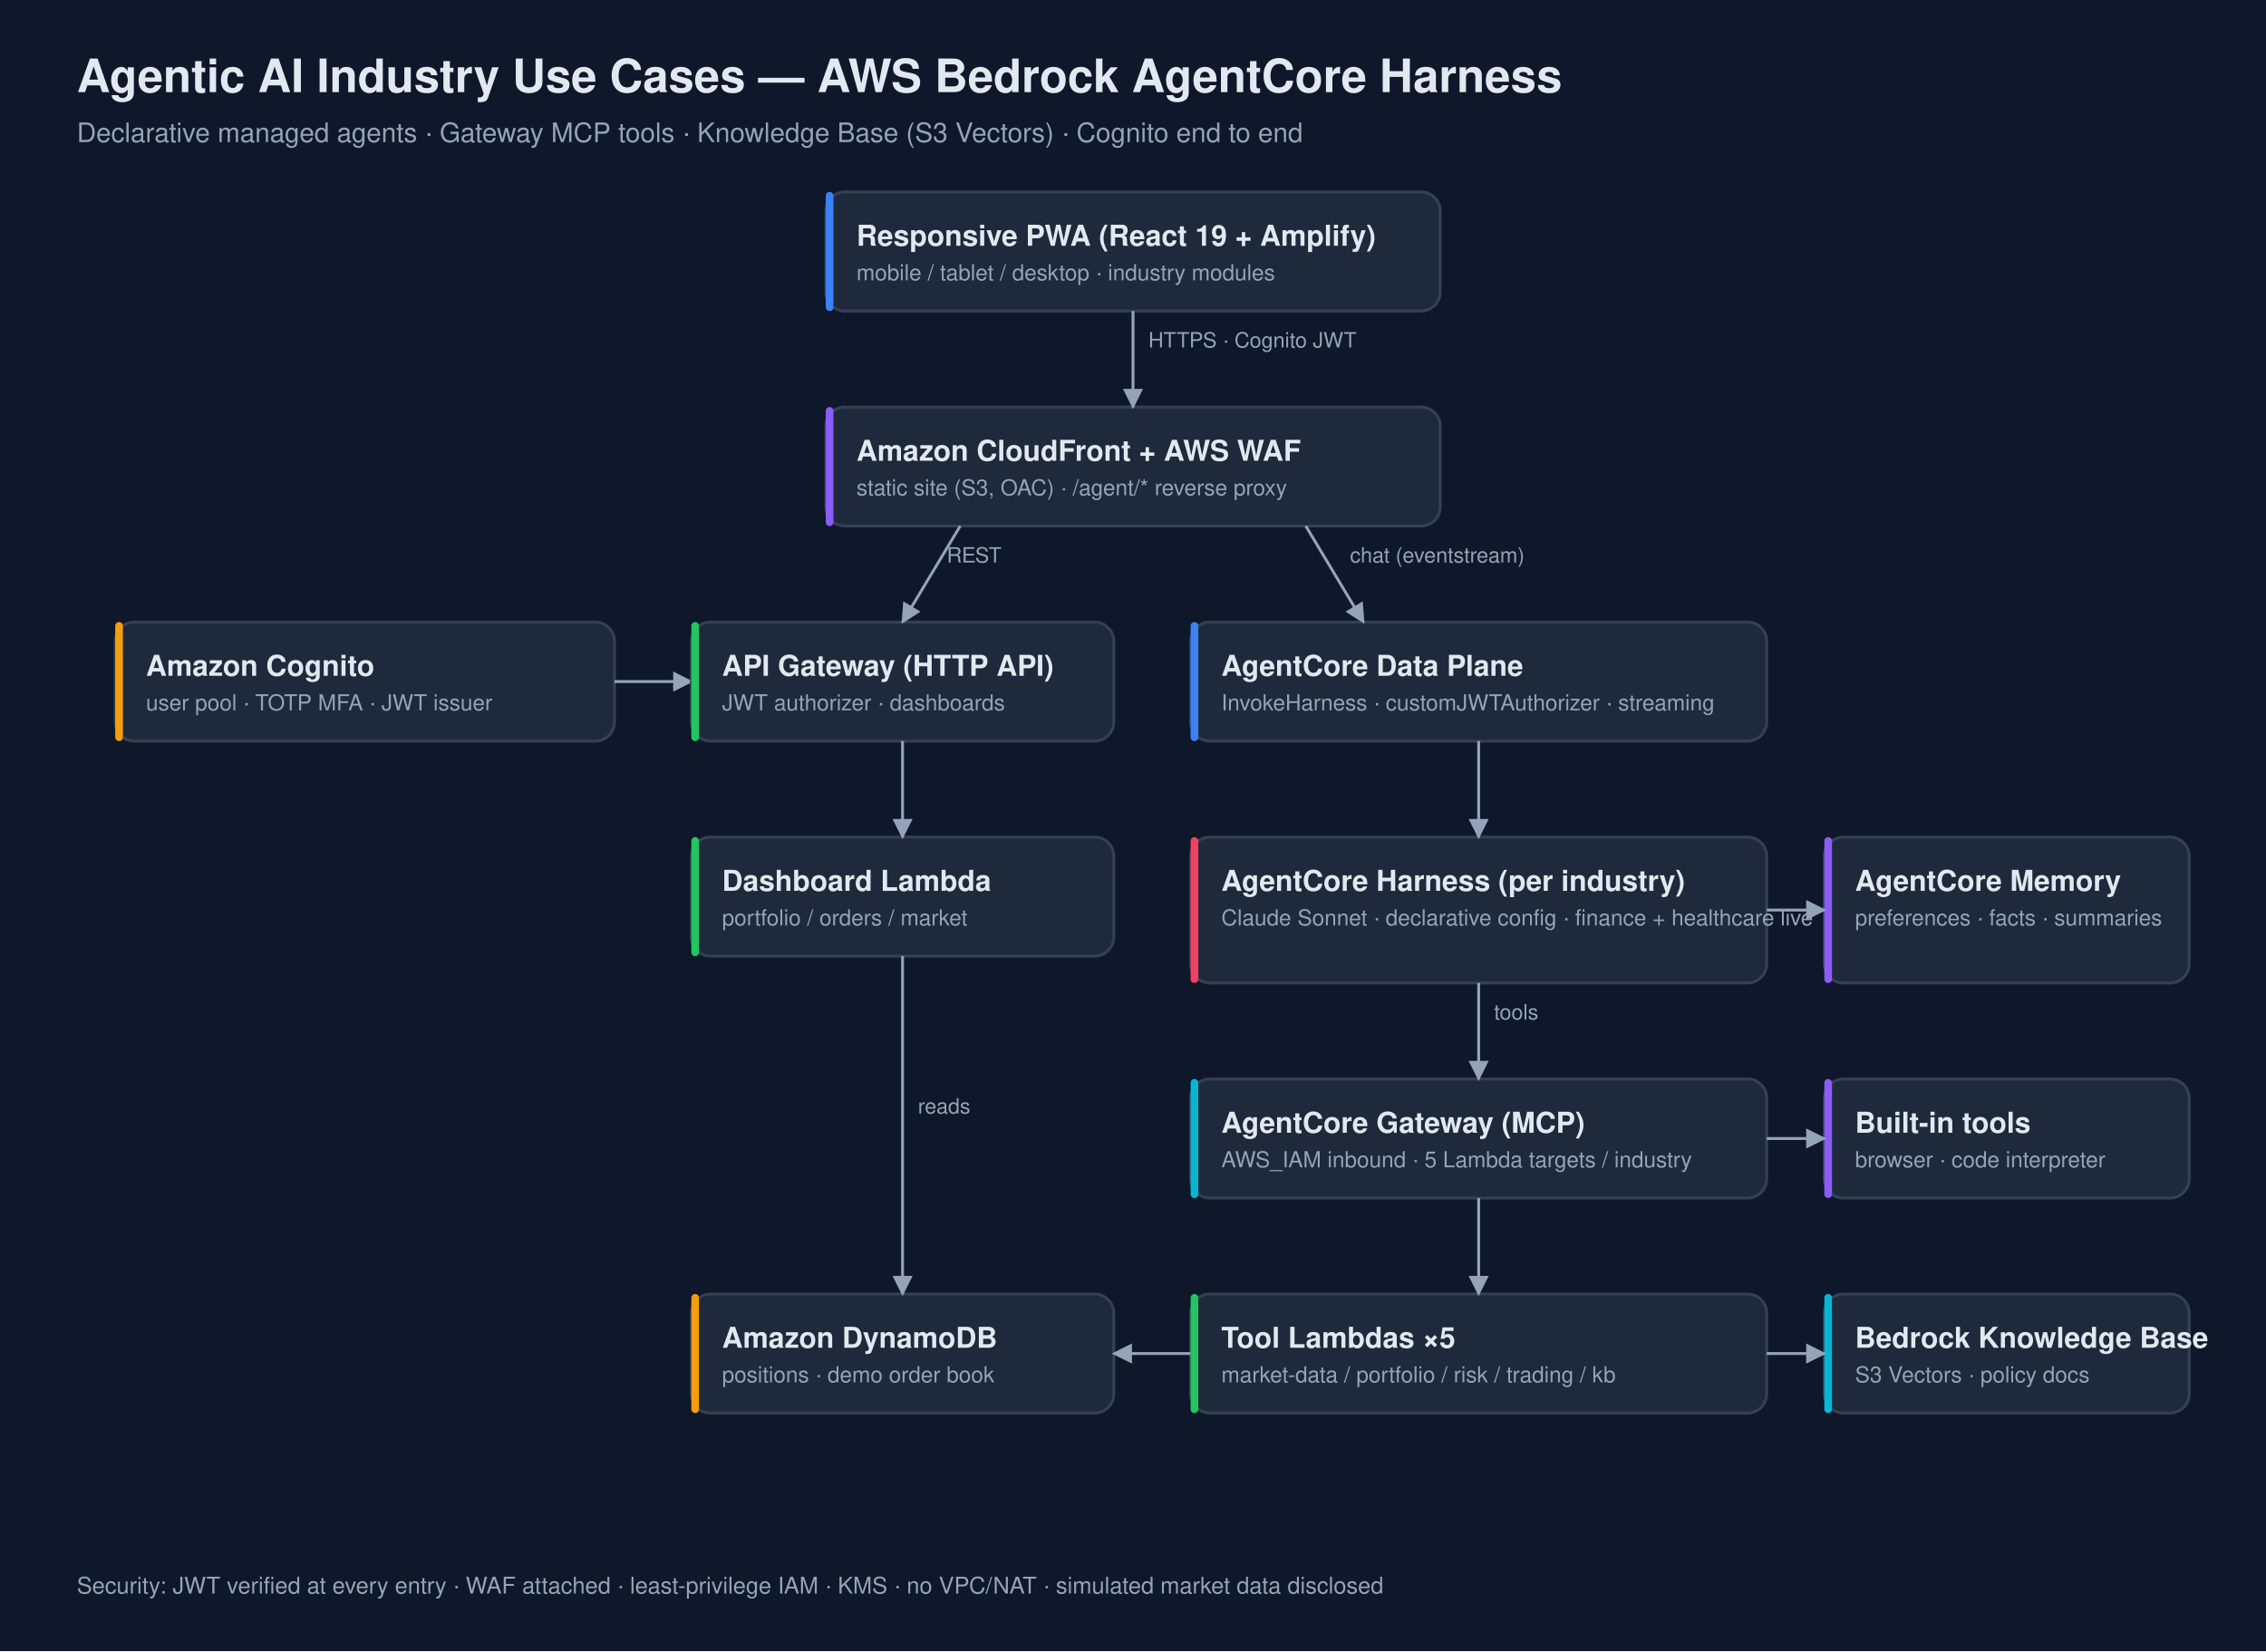
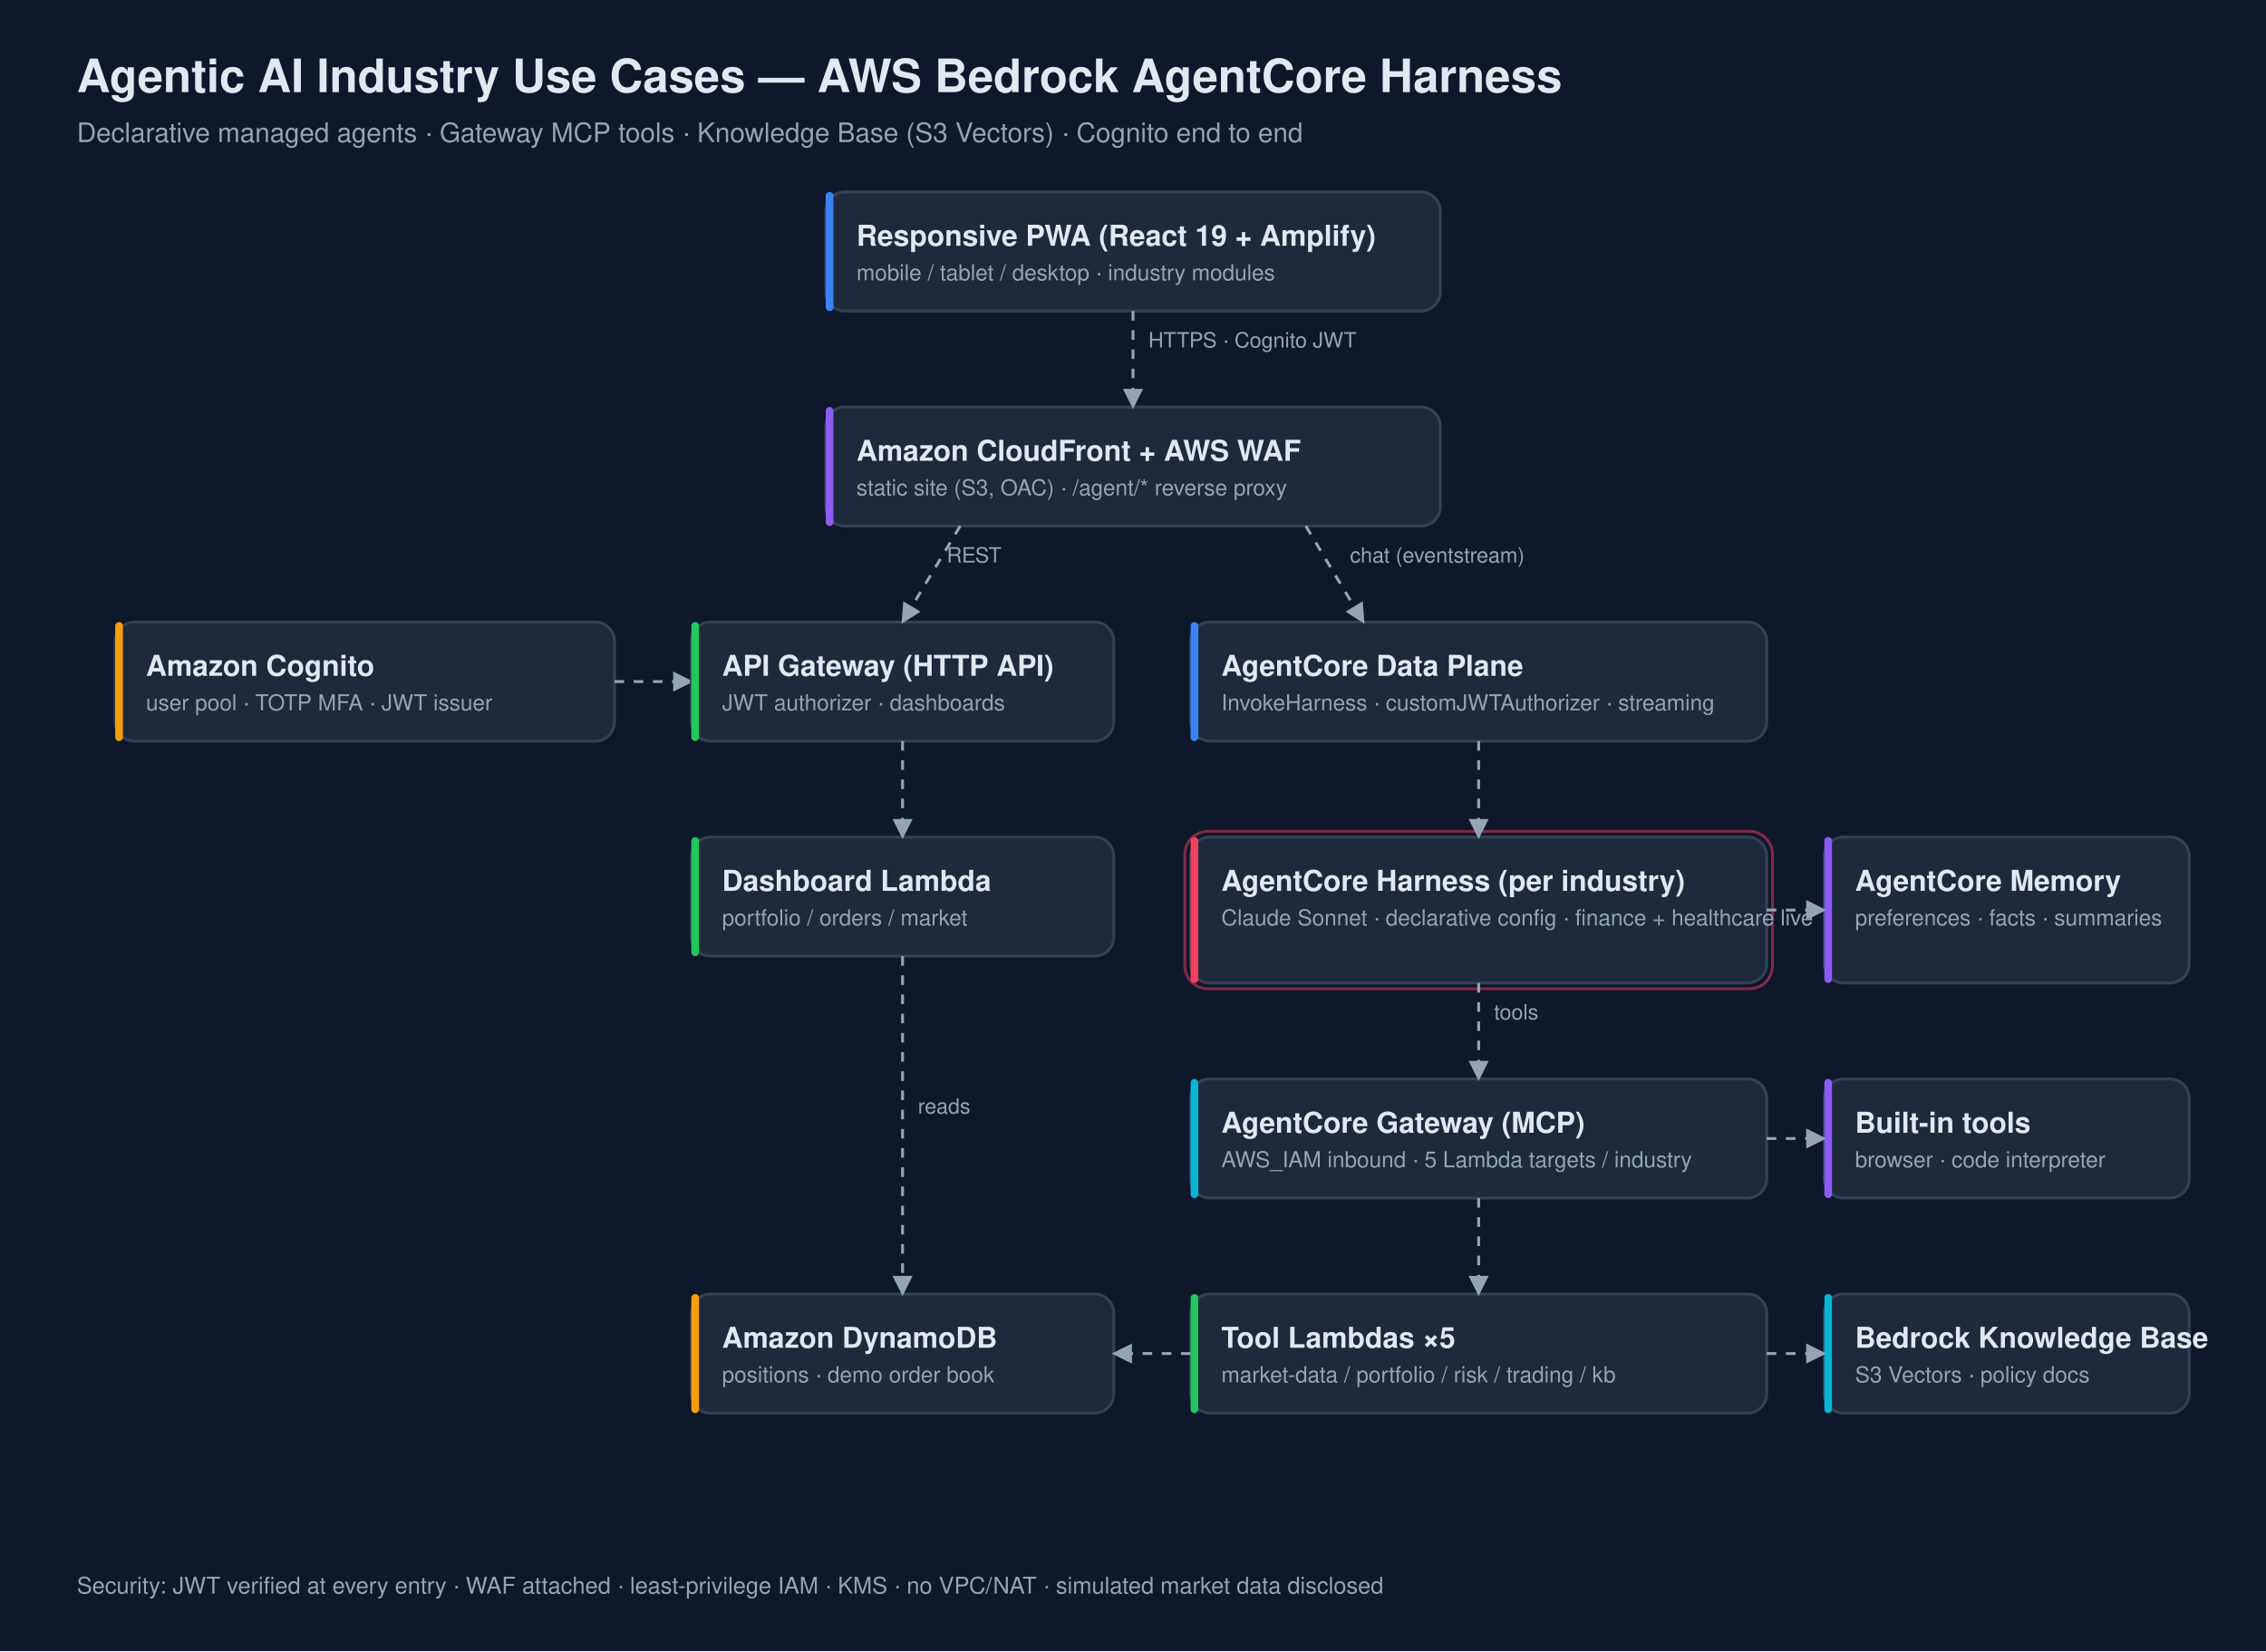
<svg xmlns="http://www.w3.org/2000/svg" width="1180" height="860" viewBox="0 0 1180 860" font-family="ui-sans-serif, -apple-system, Helvetica, Arial">
  <rect width="1180" height="860" fill="#0f172a" />
  <text x="40" y="48" fill="#e2e8f0" font-size="24" font-weight="700">Agentic AI Industry Use Cases — AWS Bedrock AgentCore Harness</text>
  <text x="40" y="74" fill="#94a3b8" font-size="14">Declarative managed agents · Gateway MCP tools · Knowledge Base (S3 Vectors) · Cognito end to end</text>
  <defs>
    <marker id="arr" viewBox="0 0 10 10" refX="9" refY="5" markerWidth="7" markerHeight="7" orient="auto-start-reverse">
      <path d="M 0 0 L 10 5 L 0 10 z" fill="#94a3b8" />
    </marker>
  </defs>
  <rect x="430" y="100" width="320" height="62" rx="10" fill="#1e293b" stroke="#334155" stroke-width="1.5" />
  <rect x="430" y="100" width="4" height="62" rx="2" fill="#3b82f6" />
  <text x="446" y="128" fill="#e2e8f0" font-size="15" font-weight="600">Responsive PWA (React 19 + Amplify)</text>
  <text x="446" y="146" fill="#94a3b8" font-size="11.5">mobile / tablet / desktop · industry modules</text>
  <rect x="430" y="212" width="320" height="62" rx="10" fill="#1e293b" stroke="#334155" stroke-width="1.5" />
  <rect x="430" y="212" width="4" height="62" rx="2" fill="#8b5cf6" />
  <text x="446" y="240" fill="#e2e8f0" font-size="15" font-weight="600">Amazon CloudFront + AWS WAF</text>
  <text x="446" y="258" fill="#94a3b8" font-size="11.5">static site (S3, OAC) · /agent/* reverse proxy</text>
-   <line x1="590" y1="162" x2="590" y2="212" stroke="#94a3b8" stroke-width="1.5" marker-end="url(#arr)" />
+   <path id="e1" d="M 590 162 L 590 212" stroke="#94a3b8" stroke-width="1.5" fill="none" marker-end="url(#arr)" stroke-dasharray="5 5">
+     <animate attributeName="stroke-dashoffset" from="10" to="0" dur="0.9s" repeatCount="indefinite" />
+   </path>
+   <circle r="3.2" fill="#38bdf8" opacity="0">
+     <animate attributeName="opacity" values="0;1;1;0" keyTimes="0;0.1;0.9;1" dur="0.90s" begin="0.00s" repeatCount="indefinite" />
+     <animateMotion dur="0.90s" begin="0.00s" repeatCount="indefinite">
+       <mpath href="#e1" />
+     </animateMotion>
+   </circle>
  <text x="598.0" y="181.0" fill="#94a3b8" font-size="11">HTTPS · Cognito JWT</text>
  <rect x="60" y="324" width="260" height="62" rx="10" fill="#1e293b" stroke="#334155" stroke-width="1.5" />
  <rect x="60" y="324" width="4" height="62" rx="2" fill="#f59e0b" />
  <text x="76" y="352" fill="#e2e8f0" font-size="15" font-weight="600">Amazon Cognito</text>
  <text x="76" y="370" fill="#94a3b8" font-size="11.5">user pool · TOTP MFA · JWT issuer</text>
-   <line x1="320" y1="355" x2="360" y2="355" stroke="#94a3b8" stroke-width="1.5" marker-end="url(#arr)" />
+   <path id="e2" d="M 320 355 L 360 355" stroke="#94a3b8" stroke-width="1.5" fill="none" marker-end="url(#arr)" stroke-dasharray="5 5">
+     <animate attributeName="stroke-dashoffset" from="10" to="0" dur="0.9s" repeatCount="indefinite" />
+   </path>
+   <circle r="3.2" fill="#38bdf8" opacity="0">
+     <animate attributeName="opacity" values="0;1;1;0" keyTimes="0;0.1;0.9;1" dur="0.90s" begin="0.30s" repeatCount="indefinite" />
+     <animateMotion dur="0.90s" begin="0.30s" repeatCount="indefinite">
+       <mpath href="#e2" />
+     </animateMotion>
+   </circle>
  <rect x="360" y="324" width="220" height="62" rx="10" fill="#1e293b" stroke="#334155" stroke-width="1.5" />
  <rect x="360" y="324" width="4" height="62" rx="2" fill="#22c55e" />
  <text x="376" y="352" fill="#e2e8f0" font-size="15" font-weight="600">API Gateway (HTTP API)</text>
  <text x="376" y="370" fill="#94a3b8" font-size="11.5">JWT authorizer · dashboards</text>
  <rect x="620" y="324" width="300" height="62" rx="10" fill="#1e293b" stroke="#334155" stroke-width="1.5" />
  <rect x="620" y="324" width="4" height="62" rx="2" fill="#3b82f6" />
  <text x="636" y="352" fill="#e2e8f0" font-size="15" font-weight="600">AgentCore Data Plane</text>
  <text x="636" y="370" fill="#94a3b8" font-size="11.5">InvokeHarness · customJWTAuthorizer · streaming</text>
-   <line x1="500" y1="274" x2="470" y2="324" stroke="#94a3b8" stroke-width="1.5" marker-end="url(#arr)" />
+   <path id="e3" d="M 500 274 L 470 324" stroke="#94a3b8" stroke-width="1.5" fill="none" marker-end="url(#arr)" stroke-dasharray="5 5">
+     <animate attributeName="stroke-dashoffset" from="10" to="0" dur="0.9s" repeatCount="indefinite" />
+   </path>
+   <circle r="3.2" fill="#38bdf8" opacity="0">
+     <animate attributeName="opacity" values="0;1;1;0" keyTimes="0;0.1;0.9;1" dur="0.90s" begin="0.60s" repeatCount="indefinite" />
+     <animateMotion dur="0.90s" begin="0.60s" repeatCount="indefinite">
+       <mpath href="#e3" />
+     </animateMotion>
+   </circle>
  <text x="493.0" y="293.0" fill="#94a3b8" font-size="11">REST</text>
-   <line x1="680" y1="274" x2="710" y2="324" stroke="#94a3b8" stroke-width="1.5" marker-end="url(#arr)" />
+   <path id="e4" d="M 680 274 L 710 324" stroke="#94a3b8" stroke-width="1.5" fill="none" marker-end="url(#arr)" stroke-dasharray="5 5">
+     <animate attributeName="stroke-dashoffset" from="10" to="0" dur="0.9s" repeatCount="indefinite" />
+   </path>
+   <circle r="3.2" fill="#38bdf8" opacity="0">
+     <animate attributeName="opacity" values="0;1;1;0" keyTimes="0;0.1;0.9;1" dur="0.90s" begin="0.60s" repeatCount="indefinite" />
+     <animateMotion dur="0.90s" begin="0.60s" repeatCount="indefinite">
+       <mpath href="#e4" />
+     </animateMotion>
+   </circle>
  <text x="703.0" y="293.0" fill="#94a3b8" font-size="11">chat (eventstream)</text>
+   <rect x="617" y="433" width="306" height="82" rx="12" fill="none" stroke="#f43f5e" stroke-width="1.5" opacity="0.5">
+     <animate attributeName="opacity" values="0.5;0.08;0.5" dur="3s" repeatCount="indefinite" />
+   </rect>
  <rect x="620" y="436" width="300" height="76" rx="10" fill="#1e293b" stroke="#334155" stroke-width="1.5" />
  <rect x="620" y="436" width="4" height="76" rx="2" fill="#f43f5e" />
  <text x="636" y="464" fill="#e2e8f0" font-size="15" font-weight="600">AgentCore Harness (per industry)</text>
  <text x="636" y="482" fill="#94a3b8" font-size="11.5">Claude Sonnet · declarative config · finance + healthcare live</text>
-   <line x1="770" y1="386" x2="770" y2="436" stroke="#94a3b8" stroke-width="1.5" marker-end="url(#arr)" />
+   <path id="e5" d="M 770 386 L 770 436" stroke="#94a3b8" stroke-width="1.5" fill="none" marker-end="url(#arr)" stroke-dasharray="5 5">
+     <animate attributeName="stroke-dashoffset" from="10" to="0" dur="0.9s" repeatCount="indefinite" />
+   </path>
+   <circle r="3.2" fill="#38bdf8" opacity="0">
+     <animate attributeName="opacity" values="0;1;1;0" keyTimes="0;0.1;0.9;1" dur="0.90s" begin="1.20s" repeatCount="indefinite" />
+     <animateMotion dur="0.90s" begin="1.20s" repeatCount="indefinite">
+       <mpath href="#e5" />
+     </animateMotion>
+   </circle>
  <rect x="360" y="436" width="220" height="62" rx="10" fill="#1e293b" stroke="#334155" stroke-width="1.5" />
  <rect x="360" y="436" width="4" height="62" rx="2" fill="#22c55e" />
  <text x="376" y="464" fill="#e2e8f0" font-size="15" font-weight="600">Dashboard Lambda</text>
  <text x="376" y="482" fill="#94a3b8" font-size="11.5">portfolio / orders / market</text>
-   <line x1="470" y1="386" x2="470" y2="436" stroke="#94a3b8" stroke-width="1.5" marker-end="url(#arr)" />
+   <path id="e6" d="M 470 386 L 470 436" stroke="#94a3b8" stroke-width="1.5" fill="none" marker-end="url(#arr)" stroke-dasharray="5 5">
+     <animate attributeName="stroke-dashoffset" from="10" to="0" dur="0.9s" repeatCount="indefinite" />
+   </path>
+   <circle r="3.2" fill="#38bdf8" opacity="0">
+     <animate attributeName="opacity" values="0;1;1;0" keyTimes="0;0.1;0.9;1" dur="0.90s" begin="1.20s" repeatCount="indefinite" />
+     <animateMotion dur="0.90s" begin="1.20s" repeatCount="indefinite">
+       <mpath href="#e6" />
+     </animateMotion>
+   </circle>
  <rect x="620" y="562" width="300" height="62" rx="10" fill="#1e293b" stroke="#334155" stroke-width="1.5" />
  <rect x="620" y="562" width="4" height="62" rx="2" fill="#06b6d4" />
  <text x="636" y="590" fill="#e2e8f0" font-size="15" font-weight="600">AgentCore Gateway (MCP)</text>
  <text x="636" y="608" fill="#94a3b8" font-size="11.5">AWS_IAM inbound · 5 Lambda targets / industry</text>
-   <line x1="770" y1="512" x2="770" y2="562" stroke="#94a3b8" stroke-width="1.5" marker-end="url(#arr)" />
+   <path id="e7" d="M 770 512 L 770 562" stroke="#94a3b8" stroke-width="1.5" fill="none" marker-end="url(#arr)" stroke-dasharray="5 5">
+     <animate attributeName="stroke-dashoffset" from="10" to="0" dur="0.9s" repeatCount="indefinite" />
+   </path>
+   <circle r="3.2" fill="#38bdf8" opacity="0">
+     <animate attributeName="opacity" values="0;1;1;0" keyTimes="0;0.1;0.9;1" dur="0.90s" begin="1.80s" repeatCount="indefinite" />
+     <animateMotion dur="0.90s" begin="1.80s" repeatCount="indefinite">
+       <mpath href="#e7" />
+     </animateMotion>
+   </circle>
  <text x="778.0" y="531.0" fill="#94a3b8" font-size="11">tools</text>
  <rect x="950" y="436" width="190" height="76" rx="10" fill="#1e293b" stroke="#334155" stroke-width="1.5" />
  <rect x="950" y="436" width="4" height="76" rx="2" fill="#8b5cf6" />
  <text x="966" y="464" fill="#e2e8f0" font-size="15" font-weight="600">AgentCore Memory</text>
  <text x="966" y="482" fill="#94a3b8" font-size="11.5">preferences · facts · summaries</text>
-   <line x1="920" y1="474" x2="950" y2="474" stroke="#94a3b8" stroke-width="1.5" marker-end="url(#arr)" />
+   <path id="e8" d="M 920 474 L 950 474" stroke="#94a3b8" stroke-width="1.5" fill="none" marker-end="url(#arr)" stroke-dasharray="5 5">
+     <animate attributeName="stroke-dashoffset" from="10" to="0" dur="0.9s" repeatCount="indefinite" />
+   </path>
+   <circle r="3.2" fill="#38bdf8" opacity="0">
+     <animate attributeName="opacity" values="0;1;1;0" keyTimes="0;0.1;0.9;1" dur="0.90s" begin="1.80s" repeatCount="indefinite" />
+     <animateMotion dur="0.90s" begin="1.80s" repeatCount="indefinite">
+       <mpath href="#e8" />
+     </animateMotion>
+   </circle>
  <rect x="950" y="562" width="190" height="62" rx="10" fill="#1e293b" stroke="#334155" stroke-width="1.5" />
  <rect x="950" y="562" width="4" height="62" rx="2" fill="#8b5cf6" />
  <text x="966" y="590" fill="#e2e8f0" font-size="15" font-weight="600">Built-in tools</text>
  <text x="966" y="608" fill="#94a3b8" font-size="11.5">browser · code interpreter</text>
-   <line x1="920" y1="593" x2="950" y2="593" stroke="#94a3b8" stroke-width="1.5" marker-end="url(#arr)" />
+   <path id="e9" d="M 920 593 L 950 593" stroke="#94a3b8" stroke-width="1.5" fill="none" marker-end="url(#arr)" stroke-dasharray="5 5">
+     <animate attributeName="stroke-dashoffset" from="10" to="0" dur="0.9s" repeatCount="indefinite" />
+   </path>
+   <circle r="3.2" fill="#38bdf8" opacity="0">
+     <animate attributeName="opacity" values="0;1;1;0" keyTimes="0;0.1;0.9;1" dur="0.90s" begin="2.10s" repeatCount="indefinite" />
+     <animateMotion dur="0.90s" begin="2.10s" repeatCount="indefinite">
+       <mpath href="#e9" />
+     </animateMotion>
+   </circle>
  <rect x="620" y="674" width="300" height="62" rx="10" fill="#1e293b" stroke="#334155" stroke-width="1.5" />
  <rect x="620" y="674" width="4" height="62" rx="2" fill="#22c55e" />
  <text x="636" y="702" fill="#e2e8f0" font-size="15" font-weight="600">Tool Lambdas ×5</text>
  <text x="636" y="720" fill="#94a3b8" font-size="11.5">market-data / portfolio / risk / trading / kb</text>
-   <line x1="770" y1="624" x2="770" y2="674" stroke="#94a3b8" stroke-width="1.5" marker-end="url(#arr)" />
+   <path id="e10" d="M 770 624 L 770 674" stroke="#94a3b8" stroke-width="1.5" fill="none" marker-end="url(#arr)" stroke-dasharray="5 5">
+     <animate attributeName="stroke-dashoffset" from="10" to="0" dur="0.9s" repeatCount="indefinite" />
+   </path>
+   <circle r="3.2" fill="#38bdf8" opacity="0">
+     <animate attributeName="opacity" values="0;1;1;0" keyTimes="0;0.1;0.9;1" dur="0.90s" begin="2.40s" repeatCount="indefinite" />
+     <animateMotion dur="0.90s" begin="2.40s" repeatCount="indefinite">
+       <mpath href="#e10" />
+     </animateMotion>
+   </circle>
  <rect x="360" y="674" width="220" height="62" rx="10" fill="#1e293b" stroke="#334155" stroke-width="1.5" />
  <rect x="360" y="674" width="4" height="62" rx="2" fill="#f59e0b" />
  <text x="376" y="702" fill="#e2e8f0" font-size="15" font-weight="600">Amazon DynamoDB</text>
  <text x="376" y="720" fill="#94a3b8" font-size="11.5">positions · demo order book</text>
-   <line x1="620" y1="705" x2="580" y2="705" stroke="#94a3b8" stroke-width="1.5" marker-end="url(#arr)" />
+   <path id="e11" d="M 620 705 L 580 705" stroke="#94a3b8" stroke-width="1.5" fill="none" marker-end="url(#arr)" stroke-dasharray="5 5">
+     <animate attributeName="stroke-dashoffset" from="10" to="0" dur="0.9s" repeatCount="indefinite" />
+   </path>
+   <circle r="3.2" fill="#38bdf8" opacity="0">
+     <animate attributeName="opacity" values="0;1;1;0" keyTimes="0;0.1;0.9;1" dur="0.90s" begin="3.00s" repeatCount="indefinite" />
+     <animateMotion dur="0.90s" begin="3.00s" repeatCount="indefinite">
+       <mpath href="#e11" />
+     </animateMotion>
+   </circle>
  <rect x="950" y="674" width="190" height="62" rx="10" fill="#1e293b" stroke="#334155" stroke-width="1.5" />
  <rect x="950" y="674" width="4" height="62" rx="2" fill="#06b6d4" />
  <text x="966" y="702" fill="#e2e8f0" font-size="15" font-weight="600">Bedrock Knowledge Base</text>
  <text x="966" y="720" fill="#94a3b8" font-size="11.5">S3 Vectors · policy docs</text>
-   <line x1="920" y1="705" x2="950" y2="705" stroke="#94a3b8" stroke-width="1.5" marker-end="url(#arr)" />
-   <line x1="470" y1="498" x2="470" y2="674" stroke="#94a3b8" stroke-width="1.5" marker-end="url(#arr)" />
+   <path id="e12" d="M 920 705 L 950 705" stroke="#94a3b8" stroke-width="1.5" fill="none" marker-end="url(#arr)" stroke-dasharray="5 5">
+     <animate attributeName="stroke-dashoffset" from="10" to="0" dur="0.9s" repeatCount="indefinite" />
+   </path>
+   <circle r="3.2" fill="#38bdf8" opacity="0">
+     <animate attributeName="opacity" values="0;1;1;0" keyTimes="0;0.1;0.9;1" dur="0.90s" begin="3.00s" repeatCount="indefinite" />
+     <animateMotion dur="0.90s" begin="3.00s" repeatCount="indefinite">
+       <mpath href="#e12" />
+     </animateMotion>
+   </circle>
+   <path id="e13" d="M 470 498 L 470 674" stroke="#94a3b8" stroke-width="1.5" fill="none" marker-end="url(#arr)" stroke-dasharray="5 5">
+     <animate attributeName="stroke-dashoffset" from="10" to="0" dur="0.9s" repeatCount="indefinite" />
+   </path>
+   <circle r="3.2" fill="#38bdf8" opacity="0">
+     <animate attributeName="opacity" values="0;1;1;0" keyTimes="0;0.1;0.9;1" dur="1.96s" begin="1.80s" repeatCount="indefinite" />
+     <animateMotion dur="1.96s" begin="1.80s" repeatCount="indefinite">
+       <mpath href="#e13" />
+     </animateMotion>
+   </circle>
  <text x="478.0" y="580.0" fill="#94a3b8" font-size="11">reads</text>
  <text x="40" y="830" fill="#94a3b8" font-size="12">Security: JWT verified at every entry · WAF attached · least-privilege IAM · KMS · no VPC/NAT · simulated market data disclosed</text>
</svg>
